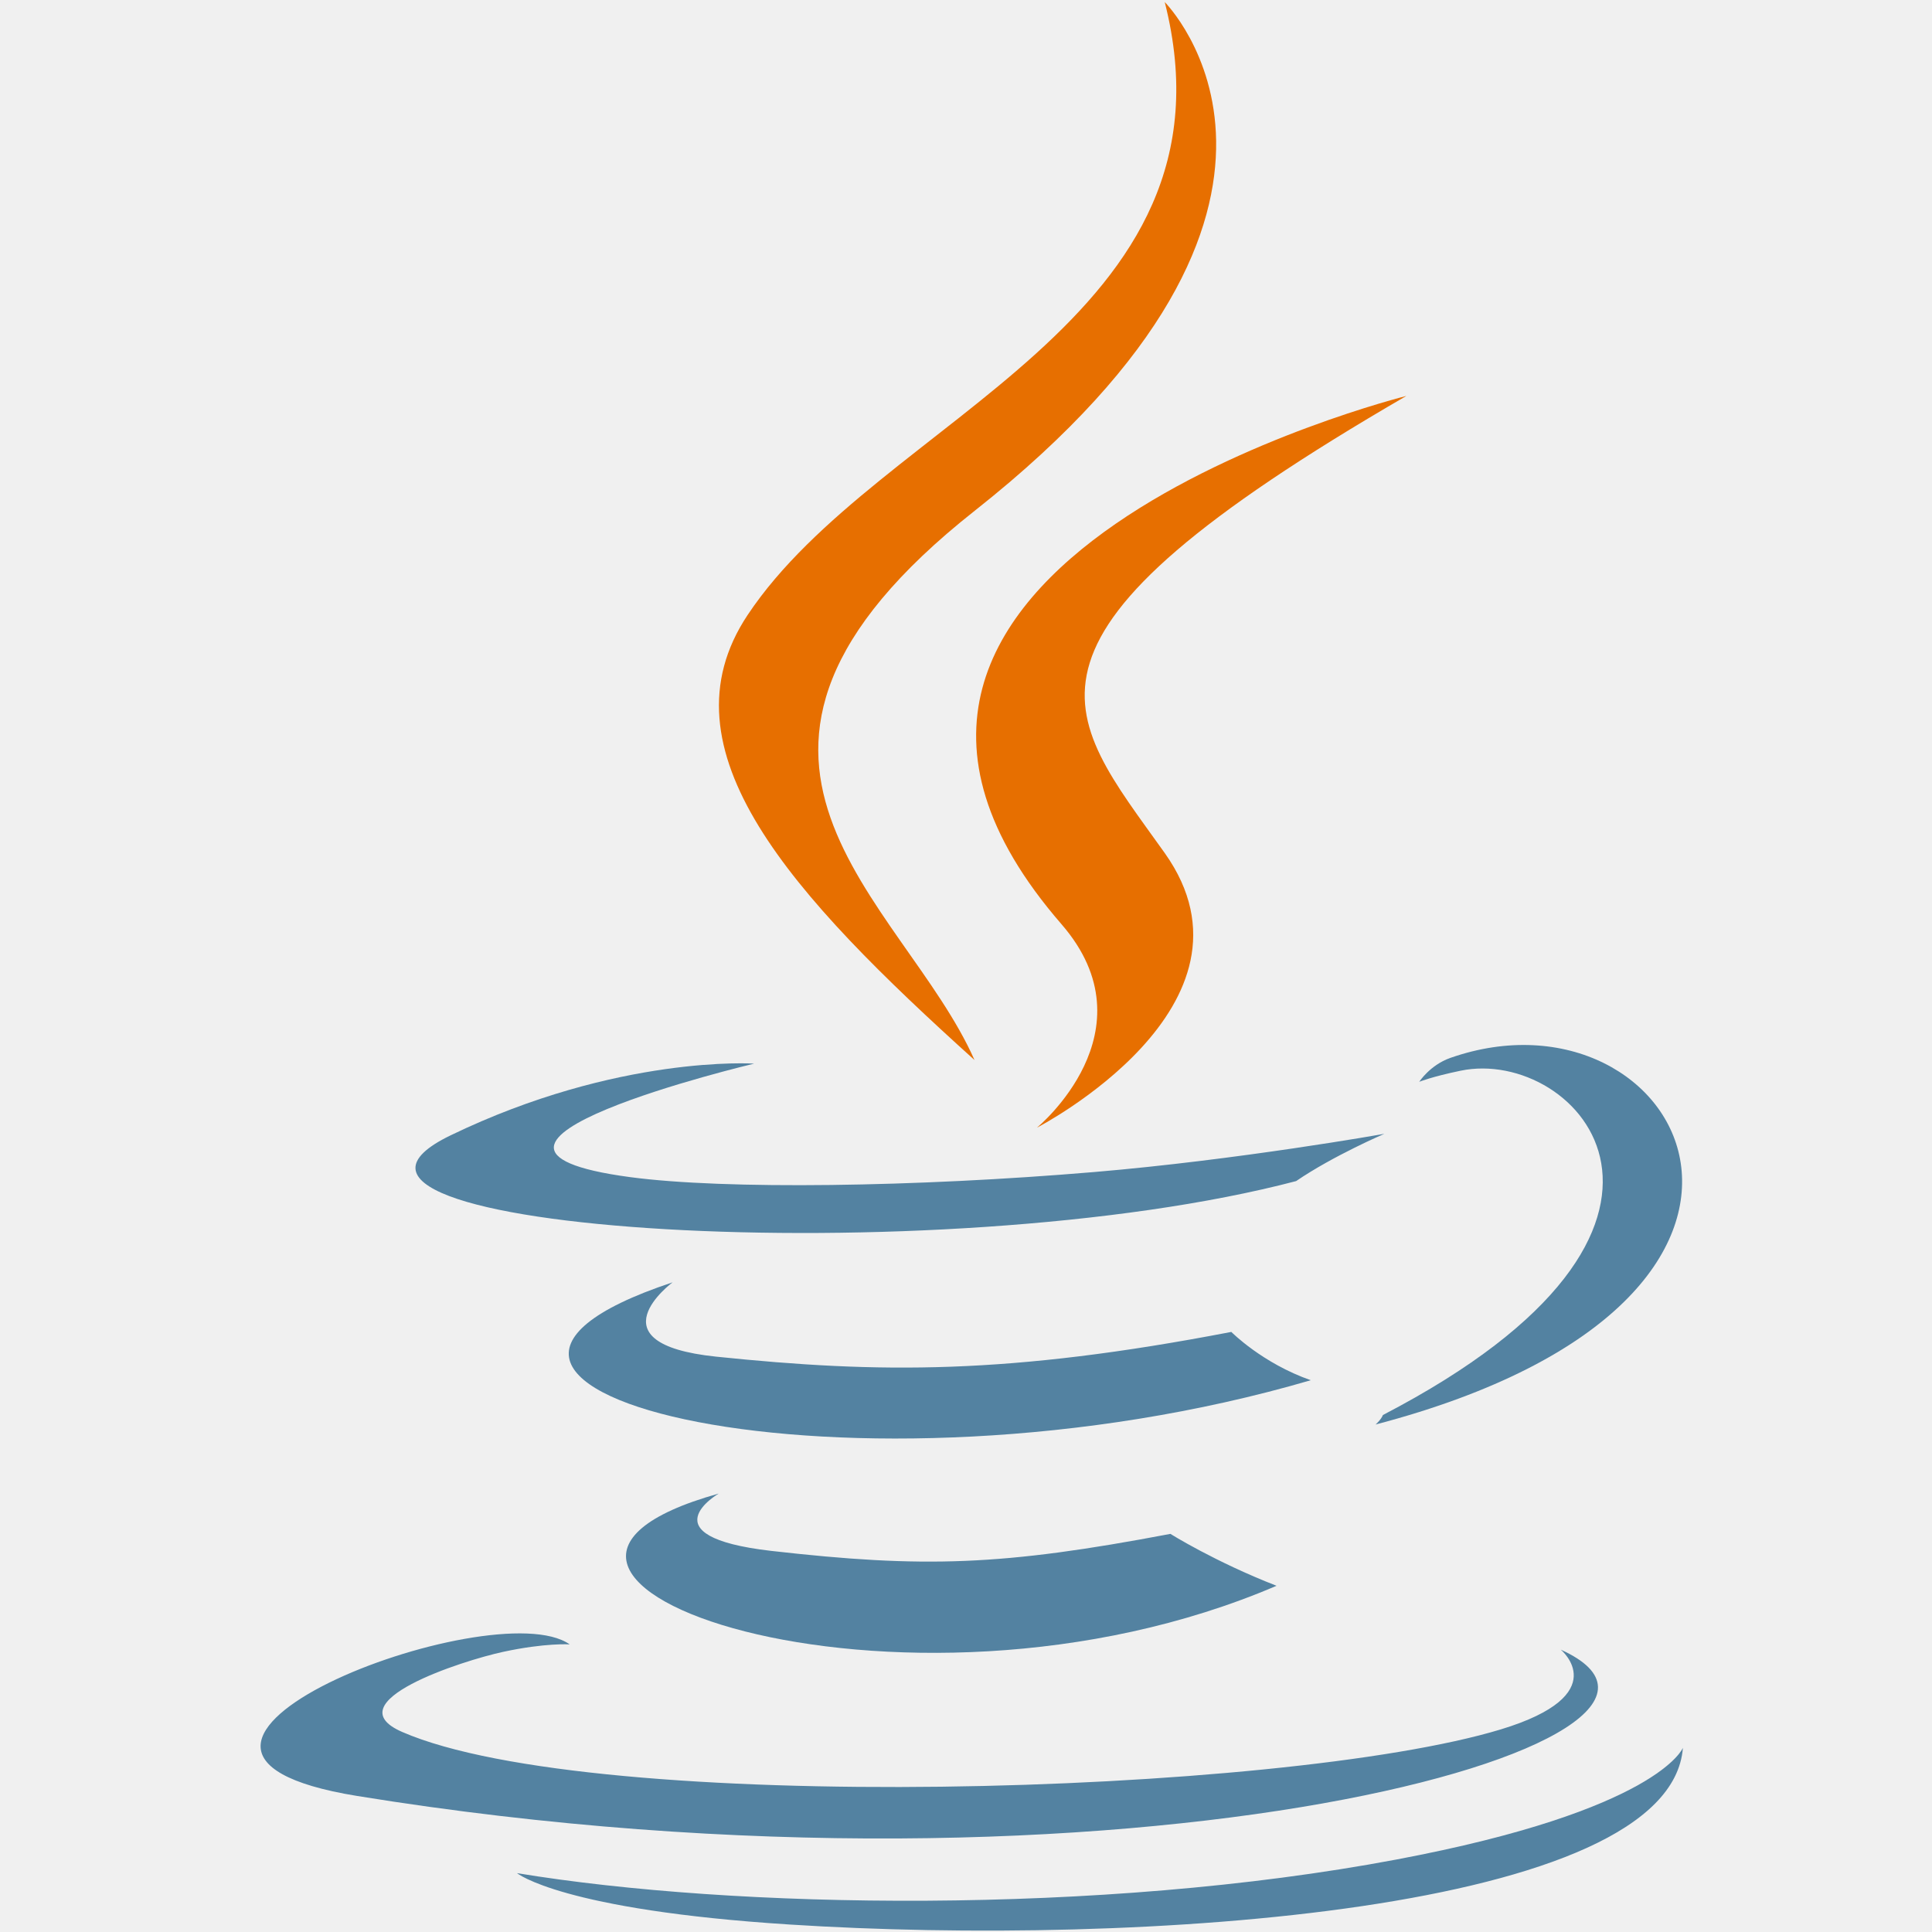
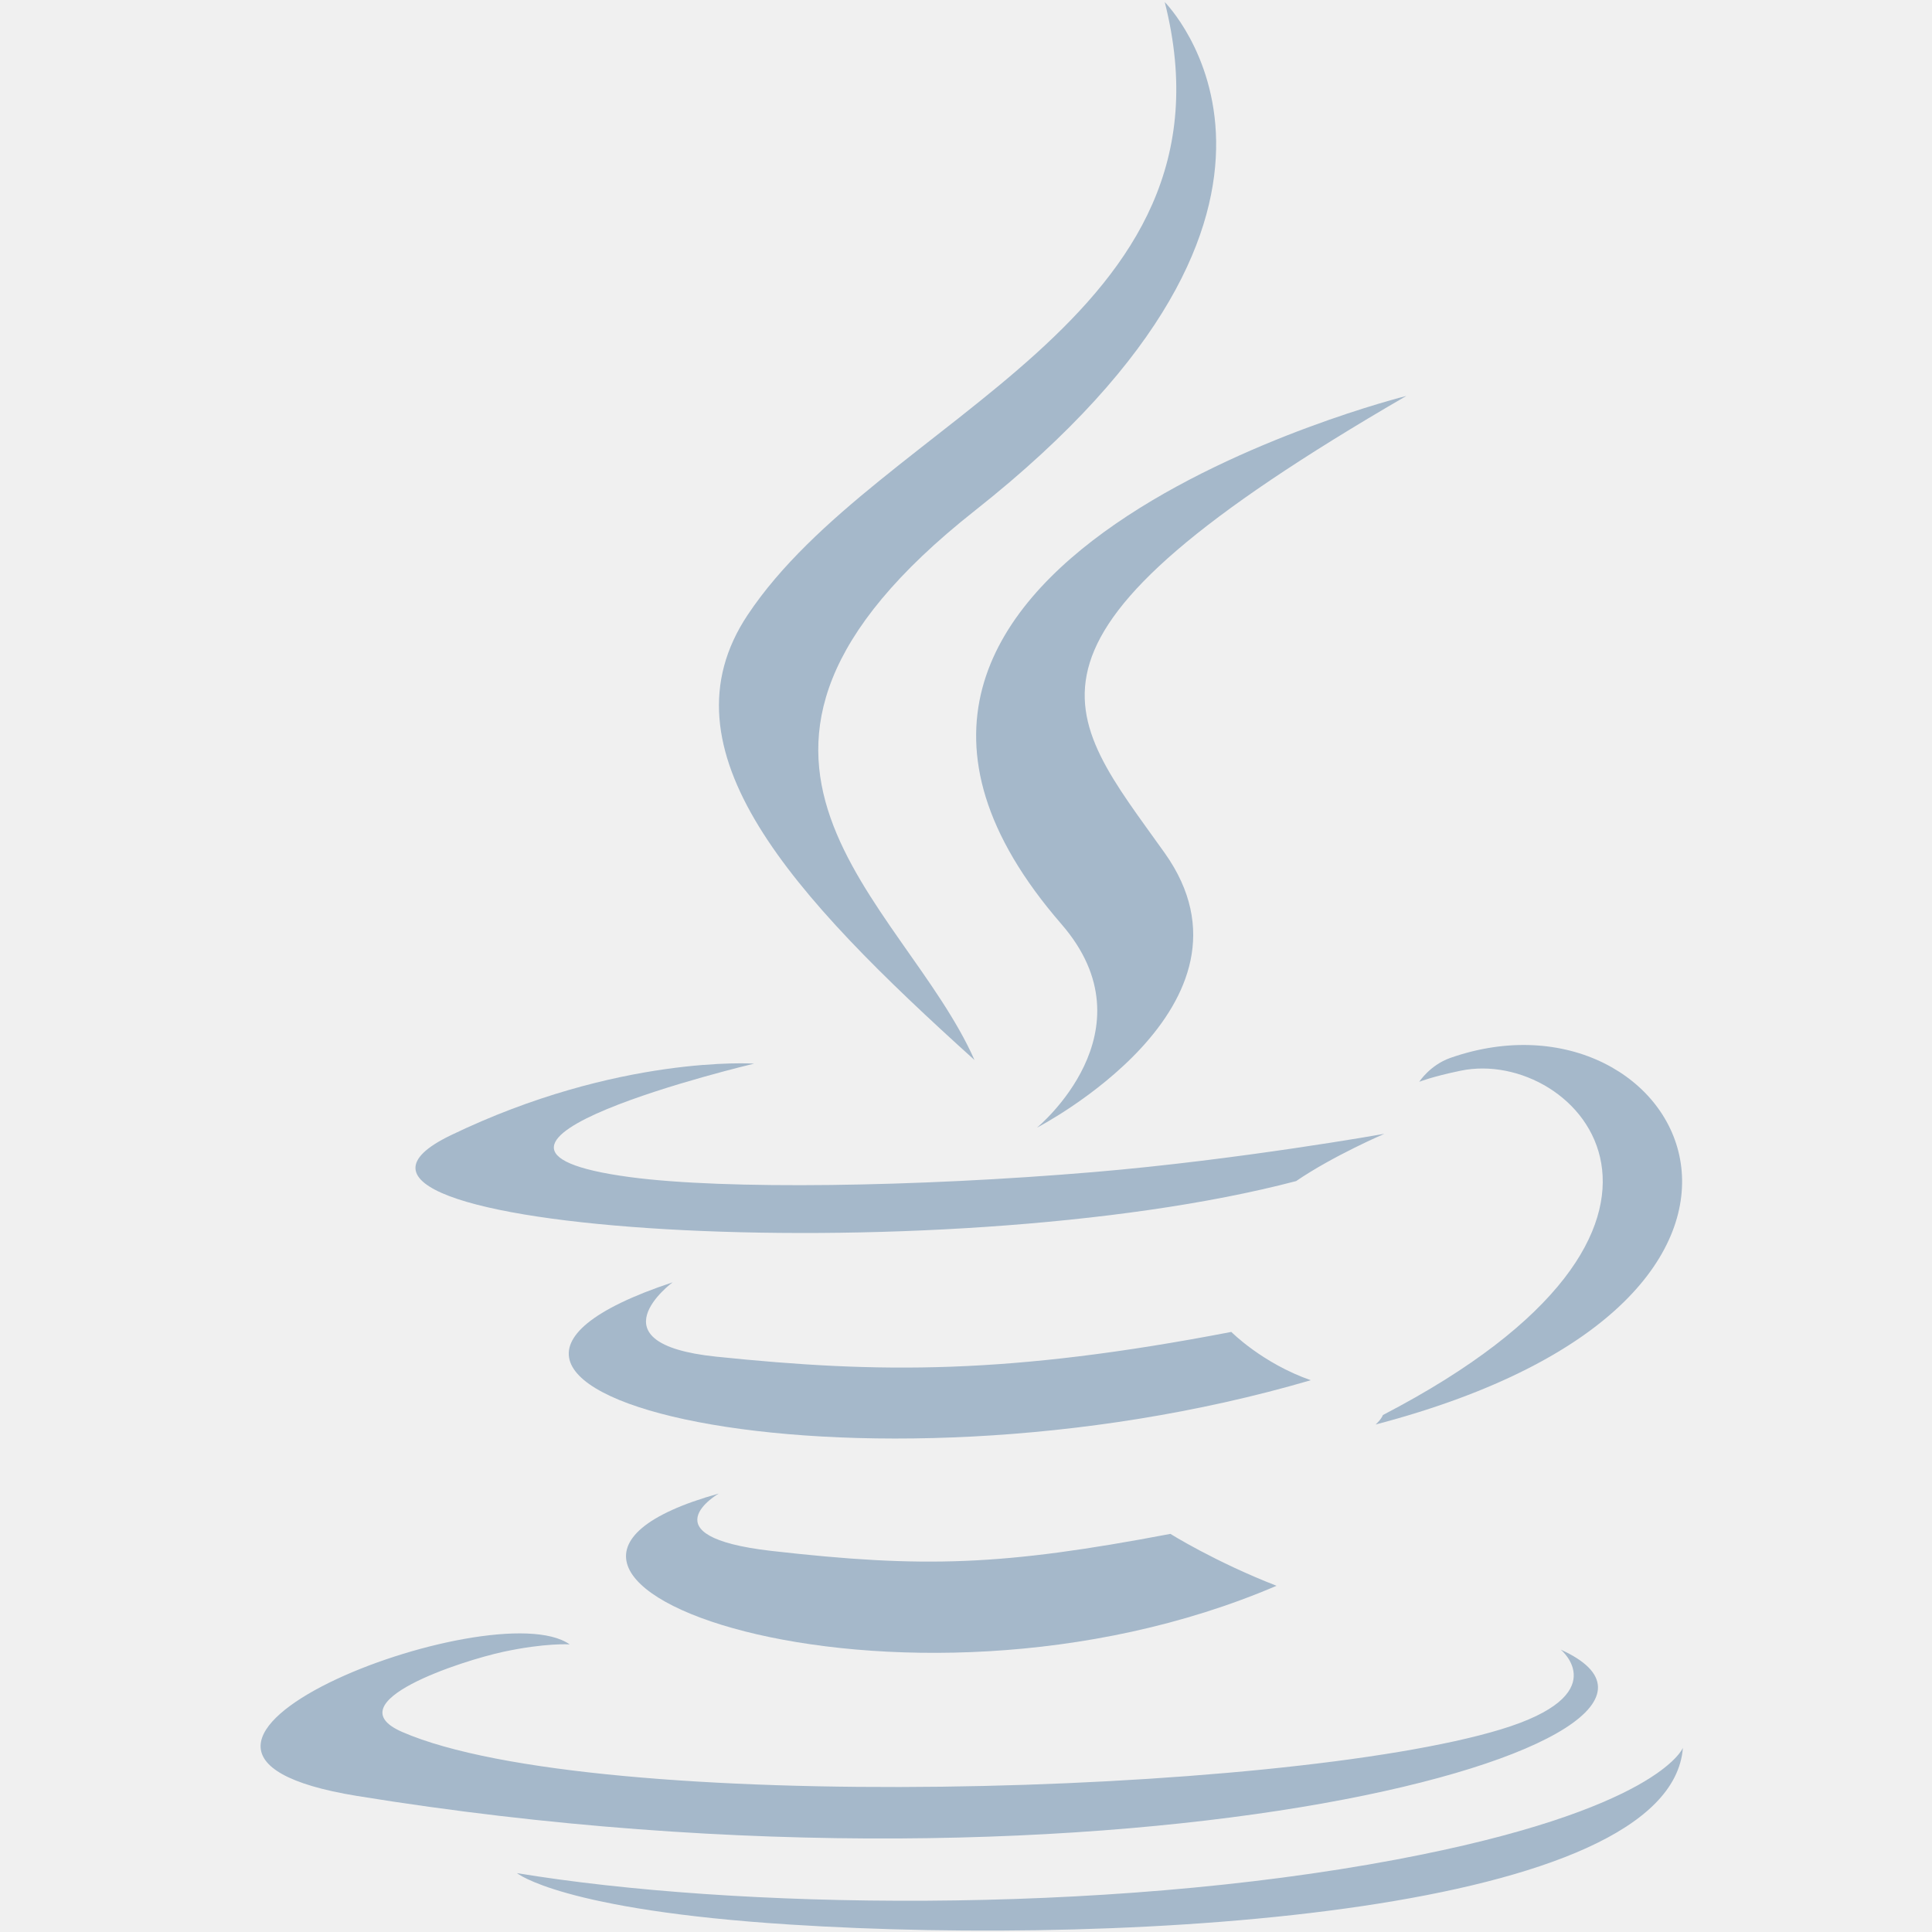
<svg xmlns="http://www.w3.org/2000/svg" width="15" height="15" viewBox="0 0 15 15" fill="none">
-   <g clip-path="url(#clip0)">
-     <path d="M5.58 11.596C5.58 11.596 5.008 11.928 5.987 12.041C7.174 12.176 7.78 12.157 9.087 11.909C9.087 11.909 9.431 12.125 9.911 12.312C6.98 13.568 3.278 12.239 5.58 11.596" fill="#5382A1" />
-     <path d="M5.222 9.956C5.222 9.956 4.58 10.431 5.56 10.533C6.827 10.664 7.828 10.674 9.56 10.341C9.56 10.341 9.8 10.584 10.177 10.716C6.633 11.753 2.685 10.798 5.222 9.956" fill="#5382A1" />
-     <path d="M8.241 7.175C8.963 8.007 8.051 8.755 8.051 8.755C8.051 8.755 9.885 7.809 9.043 6.623C8.256 5.518 7.653 4.968 10.919 3.074C10.919 3.074 5.793 4.354 8.241 7.175" fill="#E76F00" />
-     <path d="M12.118 12.808C12.118 12.808 12.541 13.157 11.652 13.427C9.96 13.94 4.61 14.094 3.123 13.447C2.589 13.215 3.591 12.893 3.906 12.825C4.235 12.754 4.423 12.767 4.423 12.767C3.829 12.348 0.582 13.589 2.774 13.944C8.75 14.913 13.668 13.508 12.118 12.808Z" fill="#5382A1" />
-     <path d="M5.855 8.258C5.855 8.258 3.134 8.904 4.891 9.139C5.633 9.238 7.113 9.216 8.491 9.1C9.617 9.005 10.748 8.803 10.748 8.803C10.748 8.803 10.351 8.973 10.063 9.17C7.3 9.896 1.962 9.558 3.498 8.815C4.798 8.187 5.855 8.258 5.855 8.258" fill="#5382A1" />
-     <path d="M10.737 10.986C13.546 9.527 12.247 8.124 11.34 8.313C11.118 8.359 11.019 8.399 11.019 8.399C11.019 8.399 11.102 8.27 11.259 8.214C13.053 7.584 14.432 10.074 10.68 11.06C10.68 11.06 10.724 11.021 10.737 10.986" fill="#5382A1" />
-     <path d="M9.043 0.016C9.043 0.016 10.599 1.572 7.567 3.966C5.137 5.885 7.013 6.98 7.566 8.23C6.147 6.95 5.106 5.823 5.805 4.774C6.83 3.235 9.671 2.488 9.043 0.016" fill="#E76F00" />
-     <path d="M6.131 14.942C8.827 15.115 12.968 14.846 13.066 13.57C13.066 13.57 12.878 14.054 10.838 14.438C8.536 14.871 5.698 14.821 4.014 14.543C4.014 14.543 4.359 14.829 6.131 14.942" fill="#5382A1" />
-   </g>
-   <defs>
-     <clipPath id="clip0">
-       <rect width="11.1" height="15" fill="white" transform="translate(2)" />
-     </clipPath>
-   </defs>
+   <path d="M5.58 11.596C5.58 11.596 5.008 11.928 5.987 12.041C7.174 12.176 7.78 12.157 9.087 11.909C9.087 11.909 9.431 12.125 9.911 12.312C6.98 13.568 3.278 12.239 5.58 11.596Z" fill="#A5B8CA" />
+   <path d="M5.222 9.956C5.222 9.956 4.58 10.431 5.56 10.533C6.827 10.664 7.828 10.674 9.56 10.341C9.56 10.341 9.8 10.584 10.177 10.716C6.633 11.753 2.685 10.798 5.222 9.956Z" fill="#A5B8CA" />
+   <path d="M8.241 7.175C8.963 8.007 8.051 8.755 8.051 8.755C8.051 8.755 9.885 7.809 9.043 6.623C8.256 5.518 7.653 4.968 10.919 3.074C10.919 3.074 5.793 4.354 8.241 7.175" fill="#A5B8CA" />
+   <path d="M12.118 12.808C12.118 12.808 12.541 13.157 11.652 13.427C9.96 13.94 4.61 14.094 3.123 13.447C2.589 13.215 3.591 12.893 3.906 12.825C4.235 12.754 4.423 12.767 4.423 12.767C3.829 12.348 0.582 13.589 2.774 13.944C8.75 14.913 13.668 13.508 12.118 12.808Z" fill="#A5B8CA" />
+   <path d="M5.855 8.258C5.855 8.258 3.134 8.904 4.891 9.139C5.633 9.238 7.113 9.216 8.491 9.1C9.617 9.005 10.748 8.803 10.748 8.803C10.748 8.803 10.351 8.973 10.063 9.17C7.3 9.896 1.962 9.558 3.498 8.815C4.798 8.187 5.855 8.258 5.855 8.258" fill="#A5B8CA" />
+   <path d="M10.737 10.986C13.546 9.527 12.247 8.124 11.34 8.313C11.118 8.359 11.019 8.399 11.019 8.399C11.019 8.399 11.102 8.27 11.259 8.214C13.053 7.584 14.432 10.074 10.68 11.06C10.68 11.06 10.724 11.021 10.737 10.986Z" fill="#A5B8CA" />
+   <path d="M9.043 0.016C9.043 0.016 10.599 1.572 7.567 3.966C5.137 5.885 7.013 6.98 7.566 8.23C6.147 6.95 5.106 5.823 5.805 4.774C6.83 3.235 9.671 2.488 9.043 0.016" fill="#A5B8CA" />
+   <path d="M6.131 14.942C8.827 15.115 12.968 14.846 13.066 13.57C13.066 13.57 12.878 14.054 10.838 14.438C8.536 14.871 5.698 14.821 4.014 14.543C4.014 14.543 4.359 14.829 6.131 14.942" fill="#A5B8CA" />
</svg>
